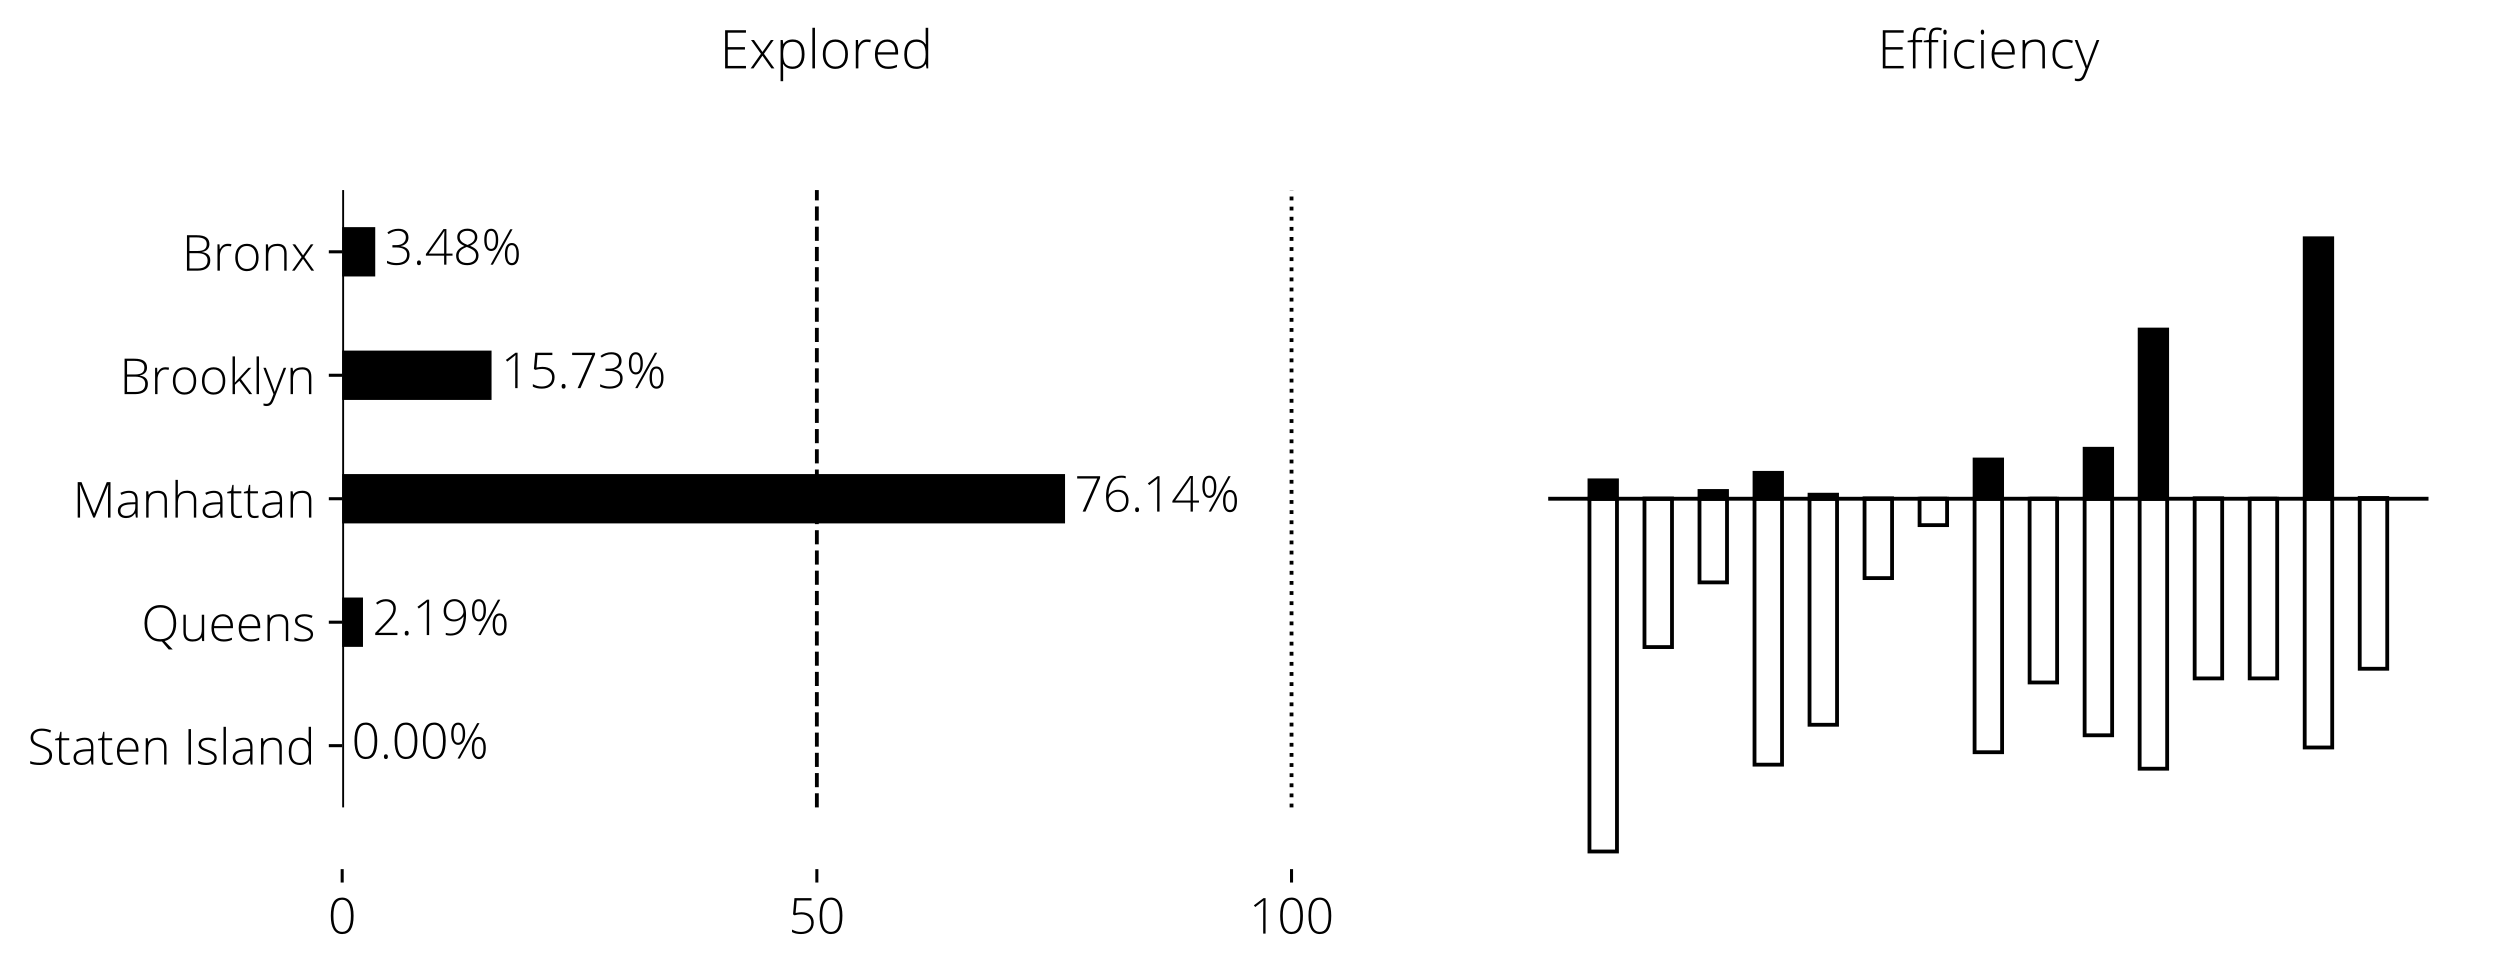
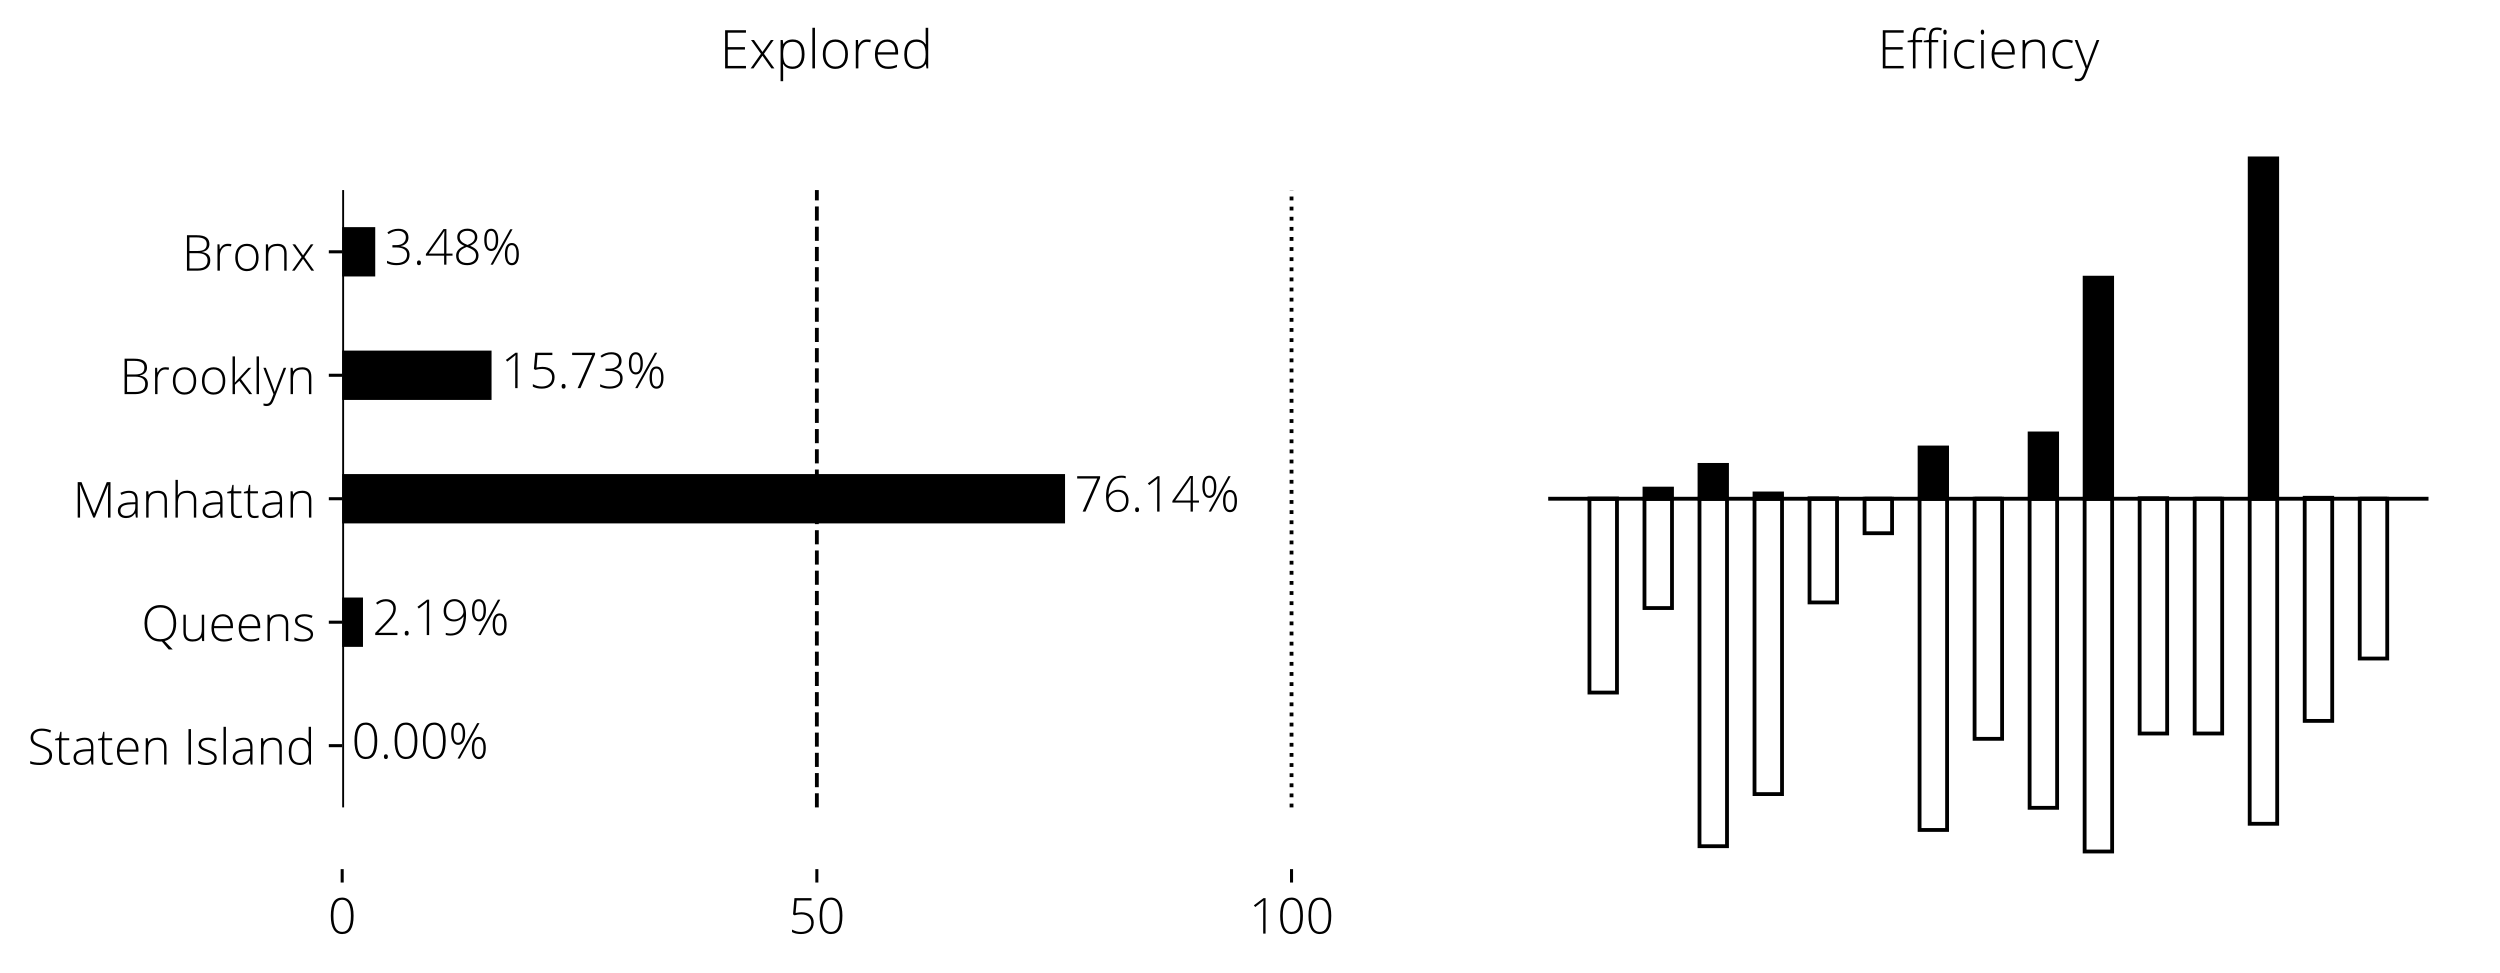
<svg xmlns="http://www.w3.org/2000/svg" xmlns:xlink="http://www.w3.org/1999/xlink" width="654.828pt" height="254.856pt" viewBox="0 0 654.828 254.856" version="1.1">
  <defs>
    <style type="text/css">*{stroke-linejoin: round; stroke-linecap: butt}</style>
  </defs>
  <g id="figure_1">
    <g id="patch_1">
      <path d="M 0 254.856  L 654.828 254.856  L 654.828 0  L 0 0  z " style="fill: #ffffff" />
    </g>
    <g id="axes_1">
      <g id="patch_2">
        <path d="M 89.628 227.654  L 343.265 227.654  L 343.265 33.614  L 89.628 33.614  L 89.628 227.654  z " style="fill: none" />
      </g>
      <g id="patch_3">
-         <path d="M 89.628 201.782  L 89.628 201.782  L 89.628 188.846  L 89.628 188.846  z " clip-path="url(#peec17eb7ac)" />
+         <path d="M 89.628 201.782  L 89.628 201.782  L 89.628 188.846  L 89.628 188.846  z " clip-path="url(#p2c678ae297)" />
      </g>
      <g id="patch_4">
-         <path d="M 89.628 169.442  L 95.077 169.442  L 95.077 156.506  L 89.628 156.506  z " clip-path="url(#peec17eb7ac)" />
+         <path d="M 89.628 169.442  L 95.077 169.442  L 95.077 156.506  L 89.628 156.506  z " clip-path="url(#p2c678ae297)" />
      </g>
      <g id="patch_5">
-         <path d="M 89.628 137.102  L 278.967 137.102  L 278.967 124.166  L 89.628 124.166  z " clip-path="url(#peec17eb7ac)" />
+         <path d="M 89.628 137.102  L 278.967 137.102  L 278.967 124.166  L 89.628 124.166  z " clip-path="url(#p2c678ae297)" />
      </g>
      <g id="patch_6">
-         <path d="M 89.628 104.762  L 128.753 104.762  L 128.753 91.826  L 89.628 91.826  z " clip-path="url(#peec17eb7ac)" />
+         <path d="M 89.628 104.762  L 128.753 104.762  L 128.753 91.826  L 89.628 91.826  z " clip-path="url(#p2c678ae297)" />
      </g>
      <g id="patch_7">
-         <path d="M 89.628 72.422  L 98.287 72.422  L 98.287 59.486  L 89.628 59.486  z " clip-path="url(#peec17eb7ac)" />
+         <path d="M 89.628 72.422  L 98.287 72.422  L 98.287 59.486  L 89.628 59.486  z " clip-path="url(#p2c678ae297)" />
      </g>
      <g id="matplotlib.axis_1">
        <g id="xtick_1">
          <g id="line2d_1">
            <defs>
-               <path id="m94180ae9d3" d="M 0 0  L 0 3.5  " style="stroke: #000000; stroke-width: 0.8" />
+               <path id="m07e5ca2779" d="M 0 0  L 0 3.5  " style="stroke: #000000; stroke-width: 0.8" />
            </defs>
            <g>
-               <use xlink:href="#m94180ae9d3" x="89.628" y="227.654" style="stroke: #000000; stroke-width: 0.8" />
+               <use xlink:href="#m07e5ca2779" x="89.628" y="227.654" style="stroke: #000000; stroke-width: 0.8" />
            </g>
          </g>
          <g id="text_1">
            <g transform="translate(85.91836 244.5322) scale(0.13 -0.13)">
              <defs>
                <path id="OpenSans-Light-30" d="M 3297 2297  Q 3297 1094 2930 515  Q 2563 -63 1819 -63  Q 1103 -63 731 532  Q 359 1128 359 2297  Q 359 3491 720 4066  Q 1081 4641 1819 4641  Q 2541 4641 2919 4045  Q 3297 3450 3297 2297  z M 697 2297  Q 697 1234 975 726  Q 1253 219 1819 219  Q 2409 219 2679 744  Q 2950 1269 2950 2297  Q 2950 3309 2679 3834  Q 2409 4359 1819 4359  Q 1228 4359 962 3834  Q 697 3309 697 2297  z " transform="scale(0.015625)" />
              </defs>
              <use xlink:href="#OpenSans-Light-30" />
            </g>
          </g>
        </g>
        <g id="xtick_2">
          <g id="line2d_2">
            <g>
-               <use xlink:href="#m94180ae9d3" x="213.96" y="227.654" style="stroke: #000000; stroke-width: 0.8" />
+               <use xlink:href="#m07e5ca2779" x="213.96" y="227.654" style="stroke: #000000; stroke-width: 0.8" />
            </g>
          </g>
          <g id="text_2">
            <g transform="translate(206.5398 244.5322) scale(0.13 -0.13)">
              <defs>
                <path id="OpenSans-Light-35" d="M 1678 2747  Q 2409 2747 2829 2394  Q 3250 2041 3250 1422  Q 3250 719 2812 328  Q 2375 -63 1606 -63  Q 1266 -63 959 4  Q 653 72 447 197  L 447 519  Q 784 347 1046 280  Q 1309 213 1606 213  Q 2206 213 2568 530  Q 2931 847 2931 1388  Q 2931 1897 2578 2187  Q 2225 2478 1619 2478  Q 1213 2478 769 2356  L 581 2478  L 763 4569  L 2963 4569  L 2963 4269  L 1056 4269  L 916 2656  Q 1403 2747 1678 2747  z " transform="scale(0.015625)" />
              </defs>
              <use xlink:href="#OpenSans-Light-35" />
              <use xlink:href="#OpenSans-Light-30" x="57.08" />
            </g>
          </g>
        </g>
        <g id="xtick_3">
          <g id="line2d_3">
            <g>
-               <use xlink:href="#m94180ae9d3" x="338.292" y="227.654" style="stroke: #000000; stroke-width: 0.8" />
+               <use xlink:href="#m07e5ca2779" x="338.292" y="227.654" style="stroke: #000000; stroke-width: 0.8" />
            </g>
          </g>
          <g id="text_3">
            <g transform="translate(327.1613 244.5322) scale(0.13 -0.13)">
              <defs>
                <path id="OpenSans-Light-31" d="M 2131 0  L 1825 0  L 1825 3328  Q 1825 3781 1863 4269  Q 1816 4222 1766 4178  Q 1716 4134 800 3419  L 622 3641  L 1863 4569  L 2131 4569  L 2131 0  z " transform="scale(0.015625)" />
              </defs>
              <use xlink:href="#OpenSans-Light-31" />
              <use xlink:href="#OpenSans-Light-30" x="57.08" />
              <use xlink:href="#OpenSans-Light-30" x="114.16" />
            </g>
          </g>
        </g>
      </g>
      <g id="matplotlib.axis_2">
        <g id="ytick_1">
          <g id="line2d_4">
            <defs>
-               <path id="m980db01c9f" d="M 0 0  L -3.5 0  " style="stroke: #000000; stroke-width: 0.8" />
+               <path id="m5db6d3cfbf" d="M 0 0  L -3.5 0  " style="stroke: #000000; stroke-width: 0.8" />
            </defs>
            <g>
-               <use xlink:href="#m980db01c9f" x="89.628" y="195.314" style="stroke: #000000; stroke-width: 0.8" />
+               <use xlink:href="#m5db6d3cfbf" x="89.628" y="195.314" style="stroke: #000000; stroke-width: 0.8" />
            </g>
          </g>
          <g id="text_4">
            <g transform="translate(7.2 200.2532) scale(0.13 -0.13)">
              <defs>
                <path id="OpenSans-Light-53" d="M 3169 1178  Q 3169 606 2748 271  Q 2328 -63 1631 -63  Q 794 -63 347 122  L 347 441  Q 841 231 1606 231  Q 2169 231 2498 489  Q 2828 747 2828 1166  Q 2828 1425 2718 1595  Q 2609 1766 2362 1906  Q 2116 2047 1638 2209  Q 938 2450 670 2729  Q 403 3009 403 3475  Q 403 3988 804 4311  Q 1206 4634 1838 4634  Q 2481 4634 3047 4391  L 2931 4116  Q 2363 4353 1844 4353  Q 1338 4353 1038 4118  Q 738 3884 738 3481  Q 738 3228 830 3065  Q 922 2903 1131 2773  Q 1341 2644 1850 2463  Q 2384 2278 2653 2104  Q 2922 1931 3045 1711  Q 3169 1491 3169 1178  z " transform="scale(0.015625)" />
                <path id="OpenSans-Light-74" d="M 1466 213  Q 1759 213 1978 263  L 1978 13  Q 1753 -63 1459 -63  Q 1009 -63 795 178  Q 581 419 581 934  L 581 3128  L 78 3128  L 78 3309  L 581 3450  L 738 4219  L 897 4219  L 897 3397  L 1894 3397  L 1894 3128  L 897 3128  L 897 978  Q 897 588 1034 400  Q 1172 213 1466 213  z " transform="scale(0.015625)" />
                <path id="OpenSans-Light-61" d="M 2631 0  L 2553 538  L 2528 538  Q 2272 209 2001 73  Q 1731 -63 1363 -63  Q 863 -63 584 193  Q 306 450 306 903  Q 306 1400 720 1675  Q 1134 1950 1919 1966  L 2566 1984  L 2566 2209  Q 2566 2694 2369 2941  Q 2172 3188 1734 3188  Q 1263 3188 756 2925  L 641 3194  Q 1200 3456 1747 3456  Q 2306 3456 2582 3165  Q 2859 2875 2859 2259  L 2859 0  L 2631 0  z M 1381 219  Q 1925 219 2239 530  Q 2553 841 2553 1394  L 2553 1728  L 1959 1703  Q 1244 1669 939 1480  Q 634 1291 634 891  Q 634 572 829 395  Q 1025 219 1381 219  z " transform="scale(0.015625)" />
                <path id="OpenSans-Light-65" d="M 1941 -63  Q 1200 -63 786 393  Q 372 850 372 1672  Q 372 2484 772 2973  Q 1172 3463 1850 3463  Q 2450 3463 2797 3044  Q 3144 2625 3144 1906  L 3144 1656  L 697 1656  Q 703 956 1023 587  Q 1344 219 1941 219  Q 2231 219 2451 259  Q 2672 300 3009 434  L 3009 153  Q 2722 28 2478 -17  Q 2234 -63 1941 -63  z M 1850 3188  Q 1359 3188 1062 2864  Q 766 2541 716 1931  L 2816 1931  Q 2816 2522 2559 2855  Q 2303 3188 1850 3188  z " transform="scale(0.015625)" />
                <path id="OpenSans-Light-6e" d="M 2938 0  L 2938 2203  Q 2938 2716 2722 2948  Q 2506 3181 2053 3181  Q 1444 3181 1161 2873  Q 878 2566 878 1875  L 878 0  L 569 0  L 569 3397  L 831 3397  L 891 2931  L 909 2931  Q 1241 3463 2088 3463  Q 3244 3463 3244 2222  L 3244 0  L 2938 0  z " transform="scale(0.015625)" />
                <path id="OpenSans-Light-20" transform="scale(0.015625)" />
                <path id="OpenSans-Light-49" d="M 647 0  L 647 4569  L 966 4569  L 966 0  L 647 0  z " transform="scale(0.015625)" />
                <path id="OpenSans-Light-73" d="M 2675 884  Q 2675 428 2328 182  Q 1981 -63 1344 -63  Q 663 -63 263 147  L 263 481  Q 775 225 1344 225  Q 1847 225 2108 392  Q 2369 559 2369 838  Q 2369 1094 2161 1269  Q 1953 1444 1478 1613  Q 969 1797 762 1930  Q 556 2063 451 2230  Q 347 2397 347 2638  Q 347 3019 667 3241  Q 988 3463 1563 3463  Q 2113 3463 2606 3256  L 2491 2975  Q 1991 3181 1563 3181  Q 1147 3181 903 3043  Q 659 2906 659 2663  Q 659 2397 848 2237  Q 1038 2078 1588 1881  Q 2047 1716 2256 1583  Q 2466 1450 2570 1281  Q 2675 1113 2675 884  z " transform="scale(0.015625)" />
                <path id="OpenSans-Light-6c" d="M 878 0  L 569 0  L 569 4863  L 878 4863  L 878 0  z " transform="scale(0.015625)" />
                <path id="OpenSans-Light-64" d="M 1813 3463  Q 2181 3463 2450 3328  Q 2719 3194 2931 2869  L 2950 2869  Q 2931 3263 2931 3641  L 2931 4863  L 3238 4863  L 3238 0  L 3034 0  L 2956 519  L 2931 519  Q 2544 -63 1819 -63  Q 1116 -63 744 375  Q 372 813 372 1650  Q 372 2531 740 2997  Q 1109 3463 1813 3463  z M 1813 3181  Q 1256 3181 976 2790  Q 697 2400 697 1656  Q 697 213 1819 213  Q 2394 213 2662 547  Q 2931 881 2931 1650  L 2931 1703  Q 2931 2491 2667 2836  Q 2403 3181 1813 3181  z " transform="scale(0.015625)" />
              </defs>
              <use xlink:href="#OpenSans-Light-53" />
              <use xlink:href="#OpenSans-Light-74" x="54.492" />
              <use xlink:href="#OpenSans-Light-61" x="87.988" />
              <use xlink:href="#OpenSans-Light-74" x="140.967" />
              <use xlink:href="#OpenSans-Light-65" x="174.463" />
              <use xlink:href="#OpenSans-Light-6e" x="229.346" />
              <use xlink:href="#OpenSans-Light-20" x="288.33" />
              <use xlink:href="#OpenSans-Light-49" x="314.307" />
              <use xlink:href="#OpenSans-Light-73" x="339.502" />
              <use xlink:href="#OpenSans-Light-6c" x="386.084" />
              <use xlink:href="#OpenSans-Light-61" x="408.691" />
              <use xlink:href="#OpenSans-Light-6e" x="461.67" />
              <use xlink:href="#OpenSans-Light-64" x="520.654" />
            </g>
          </g>
        </g>
        <g id="ytick_2">
          <g id="line2d_5">
            <g>
-               <use xlink:href="#m980db01c9f" x="89.628" y="162.974" style="stroke: #000000; stroke-width: 0.8" />
+               <use xlink:href="#m5db6d3cfbf" x="89.628" y="162.974" style="stroke: #000000; stroke-width: 0.8" />
            </g>
          </g>
          <g id="text_5">
            <g transform="translate(37.03094 167.9132) scale(0.13 -0.13)">
              <defs>
                <path id="OpenSans-Light-51" d="M 4488 2291  Q 4488 1372 4094 770  Q 3700 169 3003 0  L 4044 -1088  L 3525 -1088  L 2644 -56  L 2541 -63  L 2444 -63  Q 1491 -63 947 570  Q 403 1203 403 2297  Q 403 3388 951 4014  Q 1500 4641 2450 4641  Q 3406 4641 3947 4011  Q 4488 3381 4488 2291  z M 750 2291  Q 750 1309 1187 773  Q 1625 238 2444 238  Q 3269 238 3705 769  Q 4141 1300 4141 2291  Q 4141 3278 3705 3804  Q 3269 4331 2450 4331  Q 1634 4331 1192 3800  Q 750 3269 750 2291  z " transform="scale(0.015625)" />
                <path id="OpenSans-Light-75" d="M 838 3397  L 838 1197  Q 838 684 1053 451  Q 1269 219 1722 219  Q 2328 219 2614 525  Q 2900 831 2900 1522  L 2900 3397  L 3206 3397  L 3206 0  L 2944 0  L 2888 469  L 2869 469  Q 2538 -63 1691 -63  Q 531 -63 531 1178  L 531 3397  L 838 3397  z " transform="scale(0.015625)" />
              </defs>
              <use xlink:href="#OpenSans-Light-51" />
              <use xlink:href="#OpenSans-Light-75" x="76.416" />
              <use xlink:href="#OpenSans-Light-65" x="135.4" />
              <use xlink:href="#OpenSans-Light-65" x="190.283" />
              <use xlink:href="#OpenSans-Light-6e" x="245.166" />
              <use xlink:href="#OpenSans-Light-73" x="304.15" />
            </g>
          </g>
        </g>
        <g id="ytick_3">
          <g id="line2d_6">
            <g>
-               <use xlink:href="#m980db01c9f" x="89.628" y="130.634" style="stroke: #000000; stroke-width: 0.8" />
+               <use xlink:href="#m5db6d3cfbf" x="89.628" y="130.634" style="stroke: #000000; stroke-width: 0.8" />
            </g>
          </g>
          <g id="text_6">
            <g transform="translate(19.03406 135.5732) scale(0.13 -0.13)">
              <defs>
                <path id="OpenSans-Light-4d" d="M 2656 0  L 953 4219  L 928 4219  Q 953 3831 953 3425  L 953 0  L 647 0  L 647 4569  L 1141 4569  L 2759 550  L 2778 550  L 4397 4569  L 4878 4569  L 4878 0  L 4556 0  L 4556 3463  Q 4556 3825 4594 4213  L 4569 4213  L 2859 0  L 2656 0  z " transform="scale(0.015625)" />
                <path id="OpenSans-Light-68" d="M 2938 0  L 2938 2203  Q 2938 2716 2722 2948  Q 2506 3181 2053 3181  Q 1444 3181 1161 2873  Q 878 2566 878 1875  L 878 0  L 569 0  L 569 4863  L 878 4863  L 878 3316  L 863 2881  L 884 2881  Q 1075 3188 1365 3325  Q 1656 3463 2088 3463  Q 3244 3463 3244 2222  L 3244 0  L 2938 0  z " transform="scale(0.015625)" />
              </defs>
              <use xlink:href="#OpenSans-Light-4d" />
              <use xlink:href="#OpenSans-Light-61" x="86.279" />
              <use xlink:href="#OpenSans-Light-6e" x="139.258" />
              <use xlink:href="#OpenSans-Light-68" x="198.242" />
              <use xlink:href="#OpenSans-Light-61" x="257.227" />
              <use xlink:href="#OpenSans-Light-74" x="310.205" />
              <use xlink:href="#OpenSans-Light-74" x="343.701" />
              <use xlink:href="#OpenSans-Light-61" x="377.197" />
              <use xlink:href="#OpenSans-Light-6e" x="430.176" />
            </g>
          </g>
        </g>
        <g id="ytick_4">
          <g id="line2d_7">
            <g>
-               <use xlink:href="#m980db01c9f" x="89.628" y="98.294" style="stroke: #000000; stroke-width: 0.8" />
+               <use xlink:href="#m5db6d3cfbf" x="89.628" y="98.294" style="stroke: #000000; stroke-width: 0.8" />
            </g>
          </g>
          <g id="text_7">
            <g transform="translate(31.31703 103.2332) scale(0.13 -0.13)">
              <defs>
                <path id="OpenSans-Light-42" d="M 647 4569  L 1900 4569  Q 2747 4569 3144 4281  Q 3541 3994 3541 3413  Q 3541 3016 3298 2752  Q 3056 2488 2591 2413  L 2591 2394  Q 3138 2313 3395 2048  Q 3653 1784 3653 1313  Q 3653 681 3234 340  Q 2816 0 2047 0  L 647 0  L 647 4569  z M 966 2534  L 1972 2534  Q 2616 2534 2908 2748  Q 3200 2963 3200 3419  Q 3200 3875 2870 4081  Q 2541 4288 1888 4288  L 966 4288  L 966 2534  z M 966 2253  L 966 281  L 2041 281  Q 3309 281 3309 1313  Q 3309 2253 1972 2253  L 966 2253  z " transform="scale(0.015625)" />
                <path id="OpenSans-Light-72" d="M 1906 3463  Q 2122 3463 2369 3419  L 2309 3122  Q 2097 3175 1869 3175  Q 1434 3175 1156 2806  Q 878 2438 878 1875  L 878 0  L 569 0  L 569 3397  L 831 3397  L 863 2784  L 884 2784  Q 1094 3159 1331 3311  Q 1569 3463 1906 3463  z " transform="scale(0.015625)" />
                <path id="OpenSans-Light-6f" d="M 3378 1703  Q 3378 872 2975 404  Q 2572 -63 1863 -63  Q 1416 -63 1075 153  Q 734 369 553 772  Q 372 1175 372 1703  Q 372 2534 775 2998  Q 1178 3463 1881 3463  Q 2581 3463 2979 2992  Q 3378 2522 3378 1703  z M 697 1703  Q 697 1003 1005 611  Q 1313 219 1875 219  Q 2438 219 2745 611  Q 3053 1003 3053 1703  Q 3053 2406 2742 2793  Q 2431 3181 1869 3181  Q 1306 3181 1001 2795  Q 697 2409 697 1703  z " transform="scale(0.015625)" />
                <path id="OpenSans-Light-6b" d="M 872 1491  L 2606 3397  L 2981 3397  L 1644 1947  L 3097 0  L 2725 0  L 1434 1716  L 878 1209  L 878 0  L 569 0  L 569 4863  L 878 4863  L 878 2425  L 856 1491  L 872 1491  z " transform="scale(0.015625)" />
                <path id="OpenSans-Light-79" d="M 0 3397  L 319 3397  L 1038 1491  Q 1366 613 1453 306  L 1472 306  Q 1603 709 1900 1509  L 2619 3397  L 2938 3397  L 1416 -550  Q 1231 -1031 1106 -1200  Q 981 -1369 814 -1453  Q 647 -1538 409 -1538  Q 231 -1538 13 -1472  L 13 -1203  Q 194 -1253 403 -1253  Q 563 -1253 684 -1178  Q 806 -1103 904 -945  Q 1003 -788 1133 -445  Q 1263 -103 1300 0  L 0 3397  z " transform="scale(0.015625)" />
              </defs>
              <use xlink:href="#OpenSans-Light-42" />
              <use xlink:href="#OpenSans-Light-72" x="62.695" />
              <use xlink:href="#OpenSans-Light-6f" x="101.611" />
              <use xlink:href="#OpenSans-Light-6f" x="160.205" />
              <use xlink:href="#OpenSans-Light-6b" x="218.799" />
              <use xlink:href="#OpenSans-Light-6c" x="267.188" />
              <use xlink:href="#OpenSans-Light-79" x="289.795" />
              <use xlink:href="#OpenSans-Light-6e" x="335.693" />
            </g>
          </g>
        </g>
        <g id="ytick_5">
          <g id="line2d_8">
            <g>
-               <use xlink:href="#m980db01c9f" x="89.628" y="65.954" style="stroke: #000000; stroke-width: 0.8" />
+               <use xlink:href="#m5db6d3cfbf" x="89.628" y="65.954" style="stroke: #000000; stroke-width: 0.8" />
            </g>
          </g>
          <g id="text_8">
            <g transform="translate(47.65641 70.89317) scale(0.13 -0.13)">
              <defs>
                <path id="OpenSans-Light-78" d="M 1403 1747  L 219 3397  L 575 3397  L 1588 1966  L 2591 3397  L 2931 3397  L 1766 1747  L 3016 0  L 2656 0  L 1588 1516  L 513 0  L 172 0  L 1403 1747  z " transform="scale(0.015625)" />
              </defs>
              <use xlink:href="#OpenSans-Light-42" />
              <use xlink:href="#OpenSans-Light-72" x="62.695" />
              <use xlink:href="#OpenSans-Light-6f" x="101.611" />
              <use xlink:href="#OpenSans-Light-6e" x="160.205" />
              <use xlink:href="#OpenSans-Light-78" x="219.189" />
            </g>
          </g>
        </g>
      </g>
      <g id="LineCollection_1">
-         <path d="M 89.628 211.484  L 89.628 49.784  " clip-path="url(#peec17eb7ac)" style="fill: none; stroke: #000000" />
+         <path d="M 89.628 211.484  L 89.628 49.784  " clip-path="url(#p2c678ae297)" style="fill: none; stroke: #000000" />
      </g>
      <g id="LineCollection_2">
-         <path d="M 213.96 211.484  L 213.96 49.784  " clip-path="url(#peec17eb7ac)" style="fill: none; stroke-dasharray: 3.7,1.6; stroke-dashoffset: 0; stroke: #000000" />
+         <path d="M 213.96 211.484  L 213.96 49.784  " clip-path="url(#p2c678ae297)" style="fill: none; stroke-dasharray: 3.7,1.6; stroke-dashoffset: 0; stroke: #000000" />
      </g>
      <g id="LineCollection_3">
-         <path d="M 338.292 211.484  L 338.292 49.784  " clip-path="url(#peec17eb7ac)" style="fill: none; stroke-dasharray: 1,1.65; stroke-dashoffset: 0; stroke: #000000" />
+         <path d="M 338.292 211.484  L 338.292 49.784  " clip-path="url(#p2c678ae297)" style="fill: none; stroke-dasharray: 1,1.65; stroke-dashoffset: 0; stroke: #000000" />
      </g>
      <g id="text_9">
        <g transform="translate(92.11507 198.6911) scale(0.13 -0.13)">
          <defs>
            <path id="OpenSans-Light-2e" d="M 506 244  Q 506 550 756 550  Q 1013 550 1013 244  Q 1013 -63 756 -63  Q 506 -63 506 244  z " transform="scale(0.015625)" />
            <path id="OpenSans-Light-25" d="M 659 3206  Q 659 2625 800 2333  Q 941 2041 1241 2041  Q 1844 2041 1844 3206  Q 1844 3781 1689 4070  Q 1534 4359 1241 4359  Q 941 4359 800 4070  Q 659 3781 659 3206  z M 2150 3206  Q 2150 2500 1915 2133  Q 1681 1766 1241 1766  Q 825 1766 589 2142  Q 353 2519 353 3206  Q 353 3903 578 4268  Q 803 4634 1241 4634  Q 1675 4634 1912 4257  Q 2150 3881 2150 3206  z M 3322 1369  Q 3322 791 3462 502  Q 3603 213 3903 213  Q 4506 213 4506 1369  Q 4506 2522 3903 2522  Q 3603 2522 3462 2236  Q 3322 1950 3322 1369  z M 4813 1369  Q 4813 663 4581 295  Q 4350 -72 3909 -72  Q 3484 -72 3250 308  Q 3016 688 3016 1369  Q 3016 2072 3245 2434  Q 3475 2797 3909 2797  Q 4338 2797 4575 2422  Q 4813 2047 4813 1369  z M 4000 4569  L 1466 0  L 1166 0  L 3700 4569  L 4000 4569  z " transform="scale(0.015625)" />
          </defs>
          <use xlink:href="#OpenSans-Light-30" />
          <use xlink:href="#OpenSans-Light-2e" x="57.08" />
          <use xlink:href="#OpenSans-Light-30" x="80.859" />
          <use xlink:href="#OpenSans-Light-30" x="137.939" />
          <use xlink:href="#OpenSans-Light-25" x="195.02" />
        </g>
      </g>
      <g id="text_10">
        <g transform="translate(97.5641 166.3511) scale(0.13 -0.13)">
          <defs>
            <path id="OpenSans-Light-32" d="M 3213 0  L 353 0  L 353 275  L 1569 1544  Q 2081 2075 2287 2356  Q 2494 2638 2591 2894  Q 2688 3150 2688 3431  Q 2688 3841 2419 4097  Q 2150 4353 1722 4353  Q 1150 4353 628 3938  L 459 4153  Q 1031 4634 1728 4634  Q 2325 4634 2667 4315  Q 3009 3997 3009 3438  Q 3009 2984 2779 2561  Q 2550 2138 1941 1516  L 769 313  L 769 300  L 3213 300  L 3213 0  z " transform="scale(0.015625)" />
            <path id="OpenSans-Light-39" d="M 3238 2631  Q 3238 1731 3002 1125  Q 2766 519 2314 228  Q 1863 -63 1222 -63  Q 897 -63 622 19  L 622 288  Q 756 244 945 220  Q 1134 197 1234 197  Q 2006 197 2443 755  Q 2881 1313 2931 2381  L 2894 2381  Q 2666 2081 2350 1920  Q 2034 1759 1691 1759  Q 1056 1759 701 2109  Q 347 2459 347 3103  Q 347 3791 736 4216  Q 1125 4641 1747 4641  Q 2197 4641 2534 4405  Q 2872 4169 3055 3712  Q 3238 3256 3238 2631  z M 1747 4366  Q 1253 4366 959 4033  Q 666 3700 666 3122  Q 666 2578 937 2297  Q 1209 2016 1716 2016  Q 2031 2016 2304 2156  Q 2578 2297 2739 2530  Q 2900 2763 2900 3003  Q 2900 3369 2754 3687  Q 2609 4006 2348 4186  Q 2088 4366 1747 4366  z " transform="scale(0.015625)" />
          </defs>
          <use xlink:href="#OpenSans-Light-32" />
          <use xlink:href="#OpenSans-Light-2e" x="57.08" />
          <use xlink:href="#OpenSans-Light-31" x="80.859" />
          <use xlink:href="#OpenSans-Light-39" x="137.939" />
          <use xlink:href="#OpenSans-Light-25" x="195.02" />
        </g>
      </g>
      <g id="text_11">
        <g transform="translate(281.4537 134.0111) scale(0.13 -0.13)">
          <defs>
            <path id="OpenSans-Light-37" d="M 1044 0  L 2925 4269  L 341 4269  L 341 4569  L 3297 4569  L 3297 4341  L 1409 0  L 1044 0  z " transform="scale(0.015625)" />
            <path id="OpenSans-Light-36" d="M 409 1947  Q 409 2838 651 3445  Q 894 4053 1339 4347  Q 1784 4641 2413 4641  Q 2706 4641 2950 4569  L 2950 4294  Q 2722 4378 2400 4378  Q 1628 4378 1198 3822  Q 769 3266 716 2203  L 756 2203  Q 994 2509 1300 2665  Q 1606 2822 1947 2822  Q 2588 2822 2948 2456  Q 3309 2091 3309 1447  Q 3309 747 2929 342  Q 2550 -63 1906 -63  Q 1213 -63 811 467  Q 409 997 409 1947  z M 1906 213  Q 2419 213 2703 534  Q 2988 856 2988 1453  Q 2988 1978 2706 2272  Q 2425 2566 1941 2566  Q 1622 2566 1348 2425  Q 1075 2284 912 2051  Q 750 1819 750 1575  Q 750 1228 904 908  Q 1059 588 1323 400  Q 1588 213 1906 213  z " transform="scale(0.015625)" />
            <path id="OpenSans-Light-34" d="M 3566 1166  L 2778 1166  L 2778 0  L 2484 0  L 2484 1166  L 134 1166  L 134 1375  L 2400 4594  L 2778 4594  L 2778 1434  L 3566 1434  L 3566 1166  z M 2484 1434  L 2484 2741  Q 2484 3684 2528 4325  L 2503 4325  Q 2441 4209 2119 3738  L 506 1434  L 2484 1434  z " transform="scale(0.015625)" />
          </defs>
          <use xlink:href="#OpenSans-Light-37" />
          <use xlink:href="#OpenSans-Light-36" x="57.08" />
          <use xlink:href="#OpenSans-Light-2e" x="114.16" />
          <use xlink:href="#OpenSans-Light-31" x="137.939" />
          <use xlink:href="#OpenSans-Light-34" x="195.02" />
          <use xlink:href="#OpenSans-Light-25" x="252.1" />
        </g>
      </g>
      <g id="text_12">
        <g transform="translate(131.2399 101.6711) scale(0.13 -0.13)">
          <defs>
            <path id="OpenSans-Light-33" d="M 3059 3494  Q 3059 3069 2792 2778  Q 2525 2488 2075 2406  L 2075 2388  Q 2625 2319 2912 2037  Q 3200 1756 3200 1281  Q 3200 641 2764 289  Q 2328 -63 1509 -63  Q 813 -63 294 197  L 294 506  Q 556 369 882 291  Q 1209 213 1497 213  Q 2188 213 2534 492  Q 2881 772 2881 1281  Q 2881 1734 2526 1978  Q 2172 2222 1484 2222  L 991 2222  L 991 2522  L 1491 2522  Q 2059 2522 2392 2792  Q 2725 3063 2725 3525  Q 2725 3906 2454 4136  Q 2184 4366 1747 4366  Q 1406 4366 1125 4270  Q 844 4175 494 3944  L 341 4153  Q 606 4375 981 4504  Q 1356 4634 1741 4634  Q 2372 4634 2715 4336  Q 3059 4038 3059 3494  z " transform="scale(0.015625)" />
          </defs>
          <use xlink:href="#OpenSans-Light-31" />
          <use xlink:href="#OpenSans-Light-35" x="57.08" />
          <use xlink:href="#OpenSans-Light-2e" x="114.16" />
          <use xlink:href="#OpenSans-Light-37" x="137.939" />
          <use xlink:href="#OpenSans-Light-33" x="195.02" />
          <use xlink:href="#OpenSans-Light-25" x="252.1" />
        </g>
      </g>
      <g id="text_13">
        <g transform="translate(100.7736 69.33114) scale(0.13 -0.13)">
          <defs>
            <path id="OpenSans-Light-38" d="M 1819 4647  Q 2400 4647 2754 4350  Q 3109 4053 3109 3547  Q 3109 3197 2889 2928  Q 2669 2659 2175 2431  Q 2775 2184 3019 1890  Q 3263 1597 3263 1178  Q 3263 613 2867 275  Q 2472 -63 1806 -63  Q 1116 -63 747 253  Q 378 569 378 1172  Q 378 1581 637 1890  Q 897 2200 1441 2419  Q 938 2656 731 2920  Q 525 3184 525 3553  Q 525 3881 690 4129  Q 856 4378 1154 4512  Q 1453 4647 1819 4647  z M 697 1125  Q 697 694 989 456  Q 1281 219 1806 219  Q 2319 219 2631 470  Q 2944 722 2944 1153  Q 2944 1541 2698 1783  Q 2453 2025 1753 2291  Q 1178 2069 937 1800  Q 697 1531 697 1125  z M 1813 4366  Q 1372 4366 1105 4148  Q 838 3931 838 3553  Q 838 3334 936 3167  Q 1034 3000 1220 2864  Q 1406 2728 1844 2547  Q 2353 2744 2575 2981  Q 2797 3219 2797 3553  Q 2797 3928 2533 4147  Q 2269 4366 1813 4366  z " transform="scale(0.015625)" />
          </defs>
          <use xlink:href="#OpenSans-Light-33" />
          <use xlink:href="#OpenSans-Light-2e" x="57.08" />
          <use xlink:href="#OpenSans-Light-34" x="80.859" />
          <use xlink:href="#OpenSans-Light-38" x="137.939" />
          <use xlink:href="#OpenSans-Light-25" x="195.02" />
        </g>
      </g>
      <g id="text_14">
        <g transform="translate(188.5144 17.91219) scale(0.14 -0.14)">
          <defs>
            <path id="OpenSans-Light-45" d="M 3144 0  L 647 0  L 647 4569  L 3144 4569  L 3144 4275  L 966 4275  L 966 2547  L 3022 2547  L 3022 2253  L 966 2253  L 966 294  L 3144 294  L 3144 0  z " transform="scale(0.015625)" />
            <path id="OpenSans-Light-70" d="M 2022 -63  Q 1238 -63 878 525  L 856 525  L 866 263  Q 878 31 878 -244  L 878 -1538  L 569 -1538  L 569 3397  L 831 3397  L 891 2913  L 909 2913  Q 1259 3463 2028 3463  Q 2716 3463 3077 3011  Q 3438 2559 3438 1697  Q 3438 859 3058 398  Q 2678 -63 2022 -63  z M 2016 213  Q 2538 213 2823 600  Q 3109 988 3109 1684  Q 3109 3181 2028 3181  Q 1434 3181 1156 2854  Q 878 2528 878 1791  L 878 1691  Q 878 894 1145 553  Q 1413 213 2016 213  z " transform="scale(0.015625)" />
          </defs>
          <use xlink:href="#OpenSans-Light-45" />
          <use xlink:href="#OpenSans-Light-78" x="55.176" />
          <use xlink:href="#OpenSans-Light-70" x="104.98" />
          <use xlink:href="#OpenSans-Light-6c" x="164.502" />
          <use xlink:href="#OpenSans-Light-6f" x="187.109" />
          <use xlink:href="#OpenSans-Light-72" x="245.703" />
          <use xlink:href="#OpenSans-Light-65" x="284.619" />
          <use xlink:href="#OpenSans-Light-64" x="339.502" />
        </g>
      </g>
    </g>
    <g id="axes_2">
      <g id="patch_8">
-         <path d="M 416.329 130.634  L 423.535 130.634  L 423.535 125.817  L 416.329 125.817  z " clip-path="url(#p15c133badd)" style="stroke: #000000; stroke-linejoin: miter" />
+         <path d="M 416.329 130.634  L 423.535 130.634  L 423.535 130.607  L 416.329 130.607  z " clip-path="url(#pc18a7d72cf)" style="stroke: #000000; stroke-linejoin: miter" />
      </g>
      <g id="patch_9">
-         <path d="M 430.741 130.634  L 437.946 130.634  L 437.946 130.613  L 430.741 130.613  z " clip-path="url(#p15c133badd)" style="stroke: #000000; stroke-linejoin: miter" />
+         <path d="M 430.741 130.634  L 437.946 130.634  L 437.946 127.98  L 430.741 127.98  z " clip-path="url(#pc18a7d72cf)" style="stroke: #000000; stroke-linejoin: miter" />
      </g>
      <g id="patch_10">
-         <path d="M 445.152 130.634  L 452.357 130.634  L 452.357 128.603  L 445.152 128.603  z " clip-path="url(#p15c133badd)" style="stroke: #000000; stroke-linejoin: miter" />
+         <path d="M 445.152 130.634  L 452.357 130.634  L 452.357 121.768  L 445.152 121.768  z " clip-path="url(#pc18a7d72cf)" style="stroke: #000000; stroke-linejoin: miter" />
      </g>
      <g id="patch_11">
-         <path d="M 459.563 130.634  L 466.768 130.634  L 466.768 123.849  L 459.563 123.849  z " clip-path="url(#p15c133badd)" style="stroke: #000000; stroke-linejoin: miter" />
+         <path d="M 459.563 130.634  L 466.768 130.634  L 466.768 129.25  L 459.563 129.25  z " clip-path="url(#pc18a7d72cf)" style="stroke: #000000; stroke-linejoin: miter" />
      </g>
      <g id="patch_12">
-         <path d="M 473.974 130.634  L 481.18 130.634  L 481.18 129.575  L 473.974 129.575  z " clip-path="url(#p15c133badd)" style="stroke: #000000; stroke-linejoin: miter" />
+         <path d="M 473.974 130.634  L 481.18 130.634  L 481.18 130.542  L 473.974 130.542  z " clip-path="url(#pc18a7d72cf)" style="stroke: #000000; stroke-linejoin: miter" />
      </g>
      <g id="patch_13">
-         <path d="M 488.385 130.634  L 495.591 130.634  L 495.591 130.564  L 488.385 130.564  z " clip-path="url(#p15c133badd)" style="stroke: #000000; stroke-linejoin: miter" />
+         <path d="M 488.385 130.634  L 495.591 130.634  L 495.591 130.634  L 488.385 130.634  z " clip-path="url(#pc18a7d72cf)" style="stroke: #000000; stroke-linejoin: miter" />
      </g>
      <g id="patch_14">
-         <path d="M 502.796 130.634  L 510.002 130.634  L 510.002 130.634  L 502.796 130.634  z " clip-path="url(#p15c133badd)" style="stroke: #000000; stroke-linejoin: miter" />
+         <path d="M 502.796 130.634  L 510.002 130.634  L 510.002 117.21  L 502.796 117.21  z " clip-path="url(#pc18a7d72cf)" style="stroke: #000000; stroke-linejoin: miter" />
      </g>
      <g id="patch_15">
-         <path d="M 517.207 130.634  L 524.413 130.634  L 524.413 120.361  L 517.207 120.361  z " clip-path="url(#p15c133badd)" style="stroke: #000000; stroke-linejoin: miter" />
+         <path d="M 517.207 130.634  L 524.413 130.634  L 524.413 130.634  L 517.207 130.634  z " clip-path="url(#pc18a7d72cf)" style="stroke: #000000; stroke-linejoin: miter" />
      </g>
      <g id="patch_16">
-         <path d="M 531.619 130.634  L 538.824 130.634  L 538.824 130.634  L 531.619 130.634  z " clip-path="url(#p15c133badd)" style="stroke: #000000; stroke-linejoin: miter" />
+         <path d="M 531.619 130.634  L 538.824 130.634  L 538.824 113.531  L 531.619 113.531  z " clip-path="url(#pc18a7d72cf)" style="stroke: #000000; stroke-linejoin: miter" />
      </g>
      <g id="patch_17">
-         <path d="M 546.03 130.634  L 553.235 130.634  L 553.235 117.545  L 546.03 117.545  z " clip-path="url(#p15c133badd)" style="stroke: #000000; stroke-linejoin: miter" />
+         <path d="M 546.03 130.634  L 553.235 130.634  L 553.235 72.73  L 546.03 72.73  z " clip-path="url(#pc18a7d72cf)" style="stroke: #000000; stroke-linejoin: miter" />
      </g>
      <g id="patch_18">
-         <path d="M 560.441 130.634  L 567.647 130.634  L 567.647 86.32  L 560.441 86.32  z " clip-path="url(#p15c133badd)" style="stroke: #000000; stroke-linejoin: miter" />
+         <path d="M 560.441 130.634  L 567.647 130.634  L 567.647 130.509  L 560.441 130.509  z " clip-path="url(#pc18a7d72cf)" style="stroke: #000000; stroke-linejoin: miter" />
      </g>
      <g id="patch_19">
-         <path d="M 574.852 130.634  L 582.058 130.634  L 582.058 130.539  L 574.852 130.539  z " clip-path="url(#p15c133badd)" style="stroke: #000000; stroke-linejoin: miter" />
+         <path d="M 574.852 130.634  L 582.058 130.634  L 582.058 130.634  L 574.852 130.634  z " clip-path="url(#pc18a7d72cf)" style="stroke: #000000; stroke-linejoin: miter" />
      </g>
      <g id="patch_20">
-         <path d="M 589.263 130.634  L 596.469 130.634  L 596.469 130.634  L 589.263 130.634  z " clip-path="url(#p15c133badd)" style="stroke: #000000; stroke-linejoin: miter" />
+         <path d="M 589.263 130.634  L 596.469 130.634  L 596.469 41.489  L 589.263 41.489  z " clip-path="url(#pc18a7d72cf)" style="stroke: #000000; stroke-linejoin: miter" />
      </g>
      <g id="patch_21">
-         <path d="M 603.674 130.634  L 610.88 130.634  L 610.88 62.412  L 603.674 62.412  z " clip-path="url(#p15c133badd)" style="stroke: #000000; stroke-linejoin: miter" />
+         <path d="M 603.674 130.634  L 610.88 130.634  L 610.88 130.381  L 603.674 130.381  z " clip-path="url(#pc18a7d72cf)" style="stroke: #000000; stroke-linejoin: miter" />
      </g>
      <g id="patch_22">
-         <path d="M 618.086 130.634  L 625.291 130.634  L 625.291 130.44  L 618.086 130.44  z " clip-path="url(#p15c133badd)" style="stroke: #000000; stroke-linejoin: miter" />
+         <path d="M 618.086 130.634  L 625.291 130.634  L 625.291 130.634  L 618.086 130.634  z " clip-path="url(#pc18a7d72cf)" style="stroke: #000000; stroke-linejoin: miter" />
      </g>
      <g id="patch_23">
-         <path d="M 416.329 130.634  L 423.535 130.634  L 423.535 223.034  L 416.329 223.034  L 416.329 130.634  z " clip-path="url(#p15c133badd)" style="fill: none; stroke: #000000; stroke-linejoin: miter" />
+         <path d="M 416.329 130.634  L 423.535 130.634  L 423.535 181.404  L 416.329 181.404  L 416.329 130.634  z " clip-path="url(#pc18a7d72cf)" style="fill: none; stroke: #000000; stroke-linejoin: miter" />
      </g>
      <g id="patch_24">
-         <path d="M 430.741 130.634  L 437.946 130.634  L 437.946 169.488  L 430.741 169.488  L 430.741 130.634  z " clip-path="url(#p15c133badd)" style="fill: none; stroke: #000000; stroke-linejoin: miter" />
+         <path d="M 430.741 130.634  L 437.946 130.634  L 437.946 159.265  L 430.741 159.265  L 430.741 130.634  z " clip-path="url(#pc18a7d72cf)" style="fill: none; stroke: #000000; stroke-linejoin: miter" />
      </g>
      <g id="patch_25">
-         <path d="M 445.152 130.634  L 452.357 130.634  L 452.357 152.545  L 445.152 152.545  L 445.152 130.634  z " clip-path="url(#p15c133badd)" style="fill: none; stroke: #000000; stroke-linejoin: miter" />
+         <path d="M 445.152 130.634  L 452.357 130.634  L 452.357 221.648  L 445.152 221.648  L 445.152 130.634  z " clip-path="url(#pc18a7d72cf)" style="fill: none; stroke: #000000; stroke-linejoin: miter" />
      </g>
      <g id="patch_26">
-         <path d="M 459.563 130.634  L 466.768 130.634  L 466.768 200.287  L 459.563 200.287  L 459.563 130.634  z " clip-path="url(#p15c133badd)" style="fill: none; stroke: #000000; stroke-linejoin: miter" />
+         <path d="M 459.563 130.634  L 466.768 130.634  L 466.768 207.997  L 459.563 207.997  L 459.563 130.634  z " clip-path="url(#pc18a7d72cf)" style="fill: none; stroke: #000000; stroke-linejoin: miter" />
      </g>
      <g id="patch_27">
-         <path d="M 473.974 130.634  L 481.18 130.634  L 481.18 189.839  L 473.974 189.839  L 473.974 130.634  z " clip-path="url(#p15c133badd)" style="fill: none; stroke: #000000; stroke-linejoin: miter" />
+         <path d="M 473.974 130.634  L 481.18 130.634  L 481.18 157.798  L 473.974 157.798  L 473.974 130.634  z " clip-path="url(#pc18a7d72cf)" style="fill: none; stroke: #000000; stroke-linejoin: miter" />
      </g>
      <g id="patch_28">
-         <path d="M 488.385 130.634  L 495.591 130.634  L 495.591 151.422  L 488.385 151.422  L 488.385 130.634  z " clip-path="url(#p15c133badd)" style="fill: none; stroke: #000000; stroke-linejoin: miter" />
+         <path d="M 488.385 130.634  L 495.591 130.634  L 495.591 139.669  L 488.385 139.669  L 488.385 130.634  z " clip-path="url(#pc18a7d72cf)" style="fill: none; stroke: #000000; stroke-linejoin: miter" />
      </g>
      <g id="patch_29">
-         <path d="M 502.796 130.634  L 510.002 130.634  L 510.002 137.548  L 502.796 137.548  L 502.796 130.634  z " clip-path="url(#p15c133badd)" style="fill: none; stroke: #000000; stroke-linejoin: miter" />
+         <path d="M 502.796 130.634  L 510.002 130.634  L 510.002 217.392  L 502.796 217.392  L 502.796 130.634  z " clip-path="url(#pc18a7d72cf)" style="fill: none; stroke: #000000; stroke-linejoin: miter" />
      </g>
      <g id="patch_30">
-         <path d="M 517.207 130.634  L 524.413 130.634  L 524.413 197.029  L 517.207 197.029  L 517.207 130.634  z " clip-path="url(#p15c133badd)" style="fill: none; stroke: #000000; stroke-linejoin: miter" />
+         <path d="M 517.207 130.634  L 524.413 130.634  L 524.413 193.522  L 517.207 193.522  L 517.207 130.634  z " clip-path="url(#pc18a7d72cf)" style="fill: none; stroke: #000000; stroke-linejoin: miter" />
      </g>
      <g id="patch_31">
-         <path d="M 531.619 130.634  L 538.824 130.634  L 538.824 178.762  L 531.619 178.762  L 531.619 130.634  z " clip-path="url(#p15c133badd)" style="fill: none; stroke: #000000; stroke-linejoin: miter" />
+         <path d="M 531.619 130.634  L 538.824 130.634  L 538.824 211.593  L 531.619 211.593  L 531.619 130.634  z " clip-path="url(#pc18a7d72cf)" style="fill: none; stroke: #000000; stroke-linejoin: miter" />
      </g>
      <g id="patch_32">
-         <path d="M 546.03 130.634  L 553.235 130.634  L 553.235 192.592  L 546.03 192.592  L 546.03 130.634  z " clip-path="url(#p15c133badd)" style="fill: none; stroke: #000000; stroke-linejoin: miter" />
+         <path d="M 546.03 130.634  L 553.235 130.634  L 553.235 223.035  L 546.03 223.035  L 546.03 130.634  z " clip-path="url(#pc18a7d72cf)" style="fill: none; stroke: #000000; stroke-linejoin: miter" />
      </g>
      <g id="patch_33">
-         <path d="M 560.441 130.634  L 567.647 130.634  L 567.647 201.348  L 560.441 201.348  L 560.441 130.634  z " clip-path="url(#p15c133badd)" style="fill: none; stroke: #000000; stroke-linejoin: miter" />
+         <path d="M 560.441 130.634  L 567.647 130.634  L 567.647 192.132  L 560.441 192.132  L 560.441 130.634  z " clip-path="url(#pc18a7d72cf)" style="fill: none; stroke: #000000; stroke-linejoin: miter" />
      </g>
      <g id="patch_34">
-         <path d="M 574.852 130.634  L 582.058 130.634  L 582.058 177.698  L 574.852 177.698  L 574.852 130.634  z " clip-path="url(#p15c133badd)" style="fill: none; stroke: #000000; stroke-linejoin: miter" />
+         <path d="M 574.852 130.634  L 582.058 130.634  L 582.058 192.127  L 574.852 192.127  L 574.852 130.634  z " clip-path="url(#pc18a7d72cf)" style="fill: none; stroke: #000000; stroke-linejoin: miter" />
      </g>
      <g id="patch_35">
-         <path d="M 589.263 130.634  L 596.469 130.634  L 596.469 177.694  L 589.263 177.694  L 589.263 130.634  z " clip-path="url(#p15c133badd)" style="fill: none; stroke: #000000; stroke-linejoin: miter" />
+         <path d="M 589.263 130.634  L 596.469 130.634  L 596.469 215.773  L 589.263 215.773  L 589.263 130.634  z " clip-path="url(#pc18a7d72cf)" style="fill: none; stroke: #000000; stroke-linejoin: miter" />
      </g>
      <g id="patch_36">
-         <path d="M 603.674 130.634  L 610.88 130.634  L 610.88 195.79  L 603.674 195.79  L 603.674 130.634  z " clip-path="url(#p15c133badd)" style="fill: none; stroke: #000000; stroke-linejoin: miter" />
+         <path d="M 603.674 130.634  L 610.88 130.634  L 610.88 188.826  L 603.674 188.826  L 603.674 130.634  z " clip-path="url(#pc18a7d72cf)" style="fill: none; stroke: #000000; stroke-linejoin: miter" />
      </g>
      <g id="patch_37">
-         <path d="M 618.086 130.634  L 625.291 130.634  L 625.291 175.168  L 618.086 175.168  L 618.086 130.634  z " clip-path="url(#p15c133badd)" style="fill: none; stroke: #000000; stroke-linejoin: miter" />
+         <path d="M 618.086 130.634  L 625.291 130.634  L 625.291 172.49  L 618.086 172.49  L 618.086 130.634  z " clip-path="url(#pc18a7d72cf)" style="fill: none; stroke: #000000; stroke-linejoin: miter" />
      </g>
      <g id="LineCollection_4">
-         <path d="M 405.521 130.634  L 636.1 130.634  " clip-path="url(#p15c133badd)" style="fill: none; stroke: #000000" />
+         <path d="M 405.521 130.634  L 636.1 130.634  " clip-path="url(#pc18a7d72cf)" style="fill: none; stroke: #000000" />
      </g>
      <g id="text_15">
        <g transform="translate(491.7482 17.91219) scale(0.14 -0.14)">
          <defs>
            <path id="OpenSans-Light-66" d="M 1831 3128  L 1031 3128  L 1031 0  L 722 0  L 722 3128  L 91 3128  L 91 3309  L 722 3425  L 722 3688  Q 722 4313 951 4605  Q 1181 4897 1703 4897  Q 1984 4897 2266 4813  L 2194 4544  Q 1944 4622 1697 4622  Q 1334 4622 1182 4408  Q 1031 4194 1031 3713  L 1031 3397  L 1831 3397  L 1831 3128  z " transform="scale(0.015625)" />
            <path id="OpenSans-Light-69" d="M 878 0  L 569 0  L 569 3397  L 878 3397  L 878 0  z M 525 4341  Q 525 4641 722 4641  Q 819 4641 873 4562  Q 928 4484 928 4341  Q 928 4200 873 4119  Q 819 4038 722 4038  Q 525 4038 525 4341  z " transform="scale(0.015625)" />
            <path id="OpenSans-Light-63" d="M 1925 -63  Q 1197 -63 784 396  Q 372 856 372 1678  Q 372 2522 800 2992  Q 1228 3463 1972 3463  Q 2413 3463 2816 3309  L 2731 3034  Q 2291 3181 1966 3181  Q 1341 3181 1019 2795  Q 697 2409 697 1684  Q 697 997 1019 608  Q 1341 219 1919 219  Q 2381 219 2778 384  L 2778 97  Q 2453 -63 1925 -63  z " transform="scale(0.015625)" />
          </defs>
          <use xlink:href="#OpenSans-Light-45" />
          <use xlink:href="#OpenSans-Light-66" x="55.176" />
          <use xlink:href="#OpenSans-Light-66" x="85.156" />
          <use xlink:href="#OpenSans-Light-69" x="115.137" />
          <use xlink:href="#OpenSans-Light-63" x="137.744" />
          <use xlink:href="#OpenSans-Light-69" x="185.254" />
          <use xlink:href="#OpenSans-Light-65" x="207.861" />
          <use xlink:href="#OpenSans-Light-6e" x="262.744" />
          <use xlink:href="#OpenSans-Light-63" x="321.729" />
          <use xlink:href="#OpenSans-Light-79" x="369.238" />
        </g>
      </g>
    </g>
  </g>
  <defs>
-     <clipPath id="peec17eb7ac">
+     <clipPath id="p2c678ae297">
      <rect x="89.628" y="33.614" width="253.636" height="194.04" />
    </clipPath>
-     <clipPath id="p15c133badd">
+     <clipPath id="pc18a7d72cf">
      <rect x="393.992" y="33.614" width="253.636" height="194.04" />
    </clipPath>
  </defs>
</svg>
